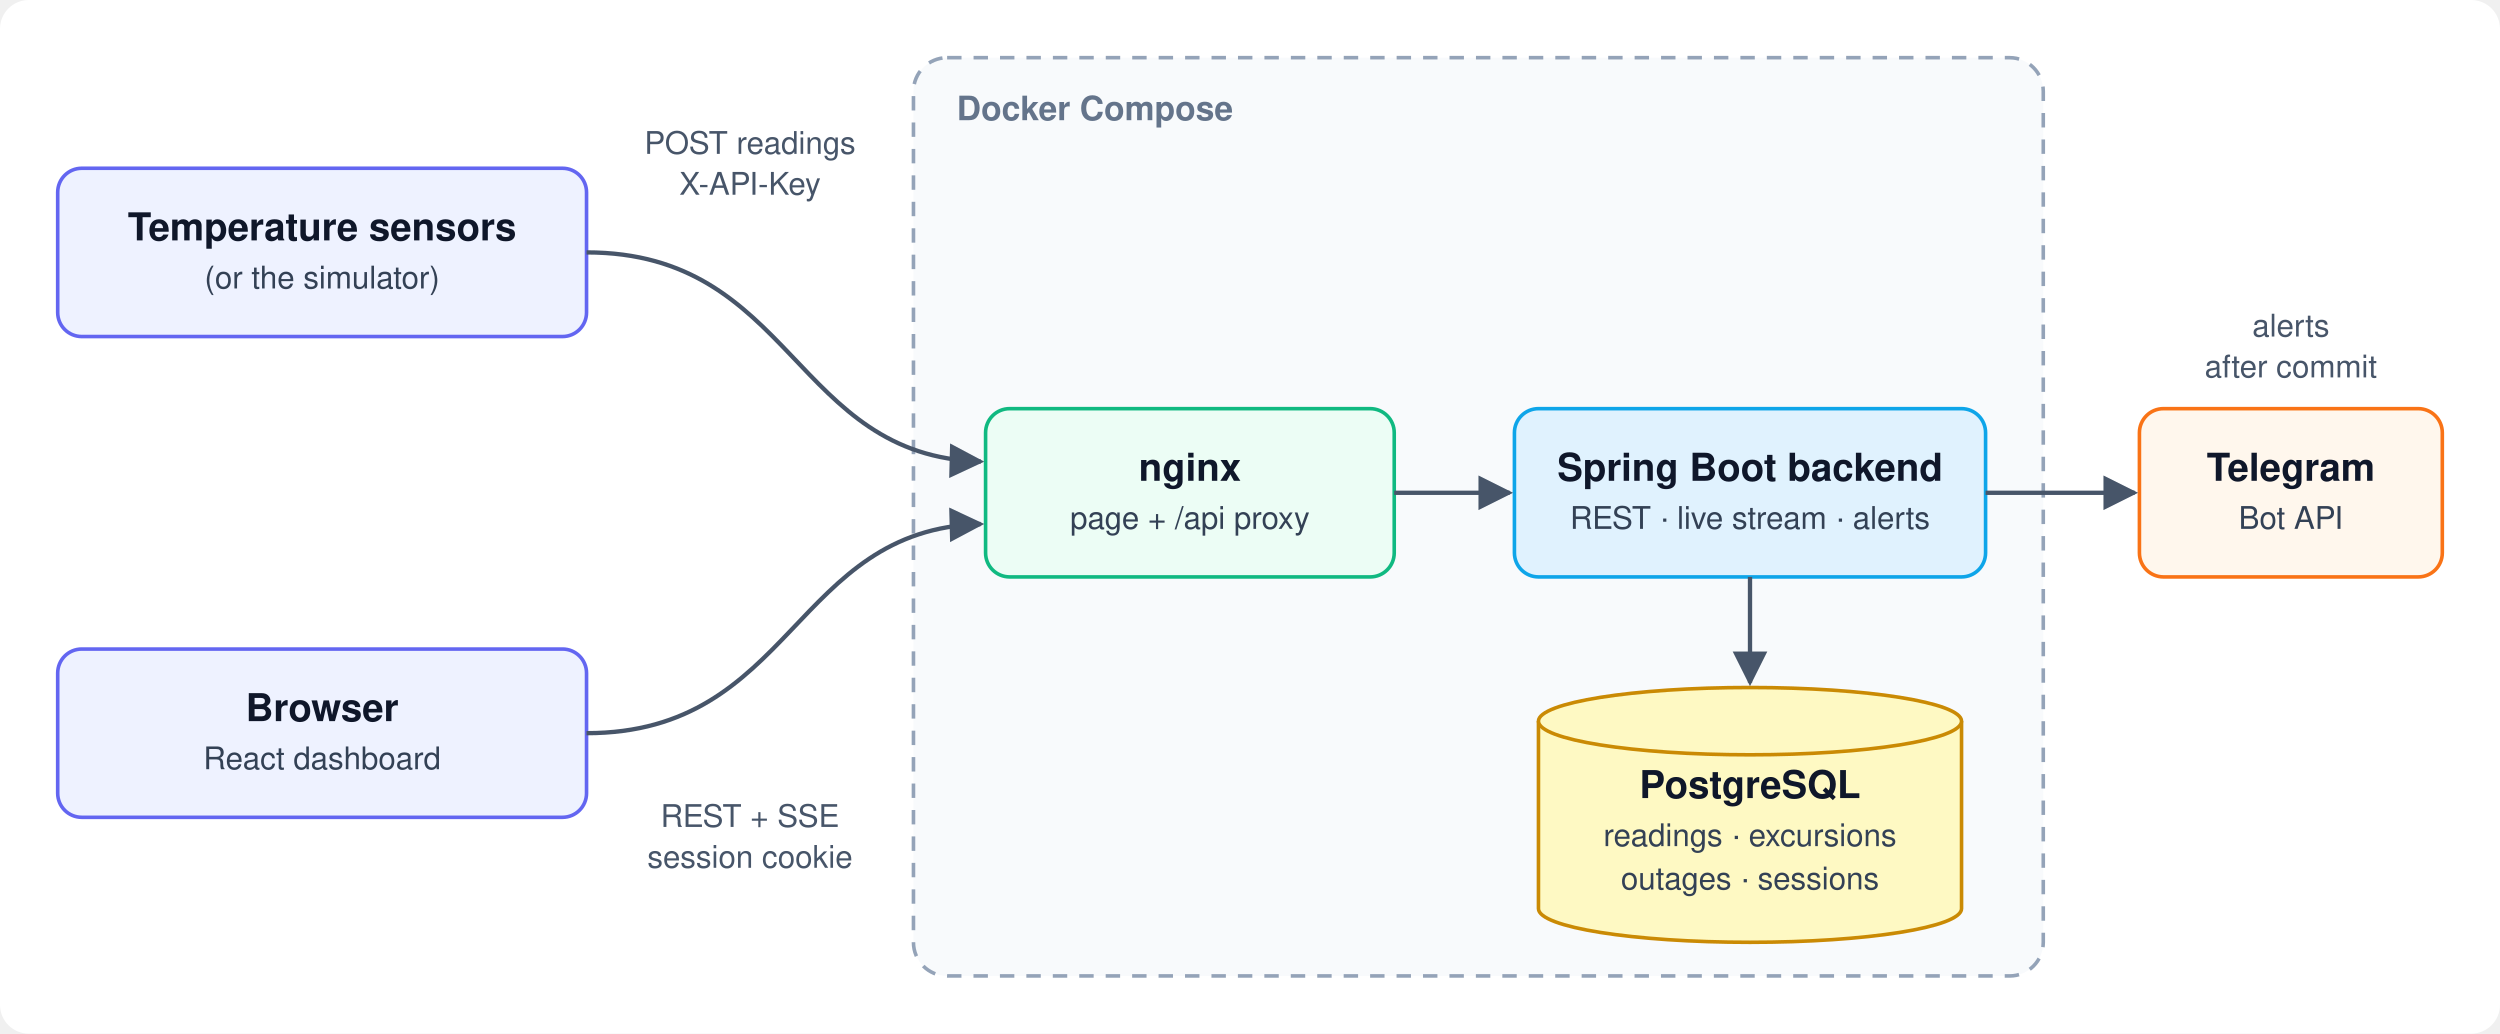
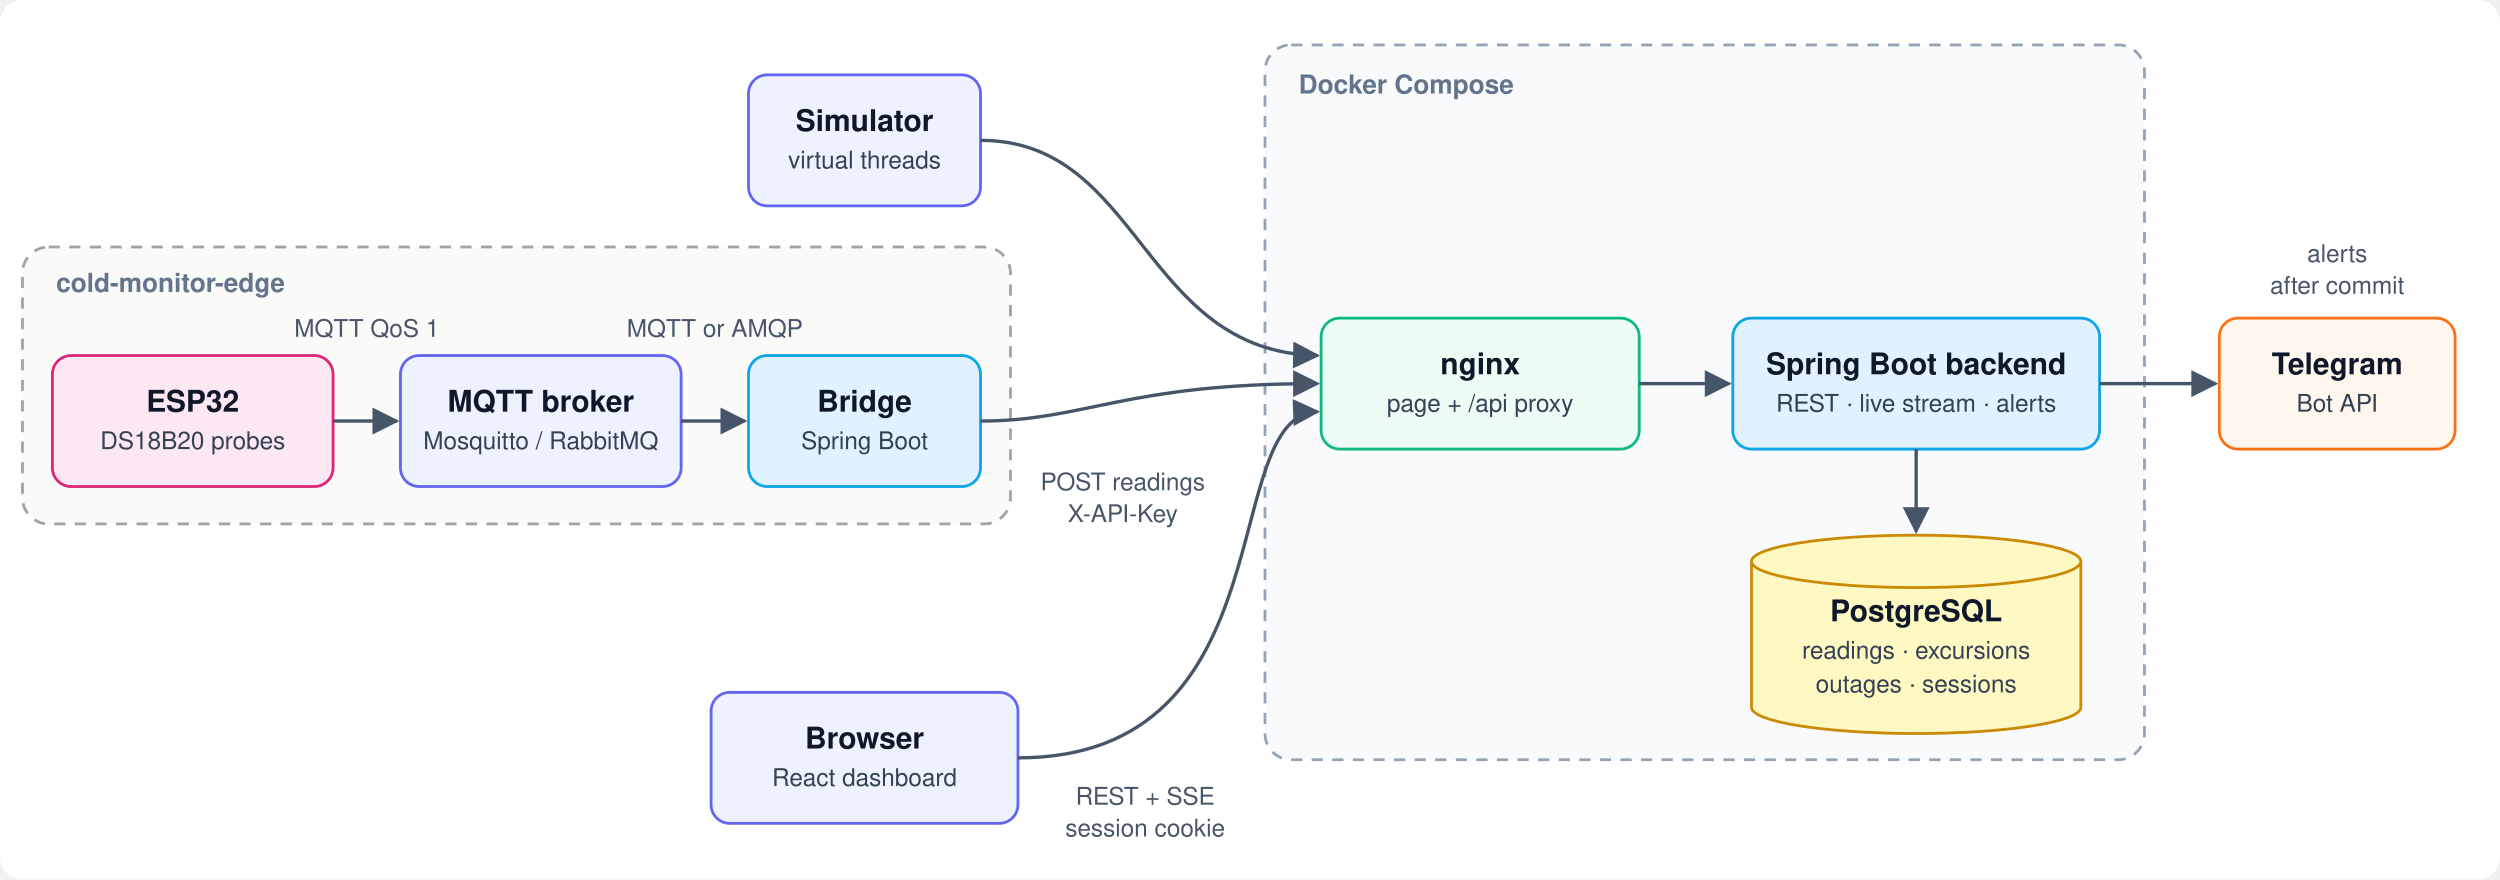
- <svg xmlns="http://www.w3.org/2000/svg" width="1040" height="430" viewBox="0 0 1040 430" role="img" aria-label="cold-monitor architecture">
+ <svg xmlns="http://www.w3.org/2000/svg" width="1336" height="470" viewBox="0 0 1336 470" role="img" aria-label="cold-monitor architecture">
  <style>
text { font-family: Helvetica, Arial, sans-serif; fill: #0f172a; text-anchor: middle; }
.b { font-size: 16px; font-weight: 700; }
.s { font-size: 13px; fill: #334155; }
.l { font-size: 13px; fill: #475569; }
.c { font-size: 14px; font-weight: 700; fill: #64748b; text-anchor: start; }
.a { stroke: #475569; stroke-width: 1.8; fill: none; marker-end: url(#arrow); }
</style>
  <defs>
    <marker id="arrow" viewBox="0 0 10 10" refX="9" refY="5" markerWidth="8" markerHeight="8" orient="auto-start-reverse">
      <path d="M0,0 L10,5 L0,10 z" fill="#475569" />
    </marker>
  </defs>
-   <rect x="0" y="0" width="1040" height="430" rx="12" fill="#ffffff" />
-   <rect x="24" y="70" width="220" height="70" rx="10" fill="#eef2ff" stroke="#6366f1" stroke-width="1.5" />
-   <text x="134.0" y="100.0" class="b">Temperature sensors</text>
-   <text x="134.0" y="120.0" class="s">(or the simulator)</text>
-   <rect x="24" y="270" width="220" height="70" rx="10" fill="#eef2ff" stroke="#6366f1" stroke-width="1.5" />
-   <text x="134.0" y="300.0" class="b">Browser</text>
-   <text x="134.0" y="320.0" class="s">React dashboard</text>
-   <rect x="380" y="24" width="470" height="382" rx="14" fill="#f8fafc" stroke="#94a3b8" stroke-width="1.5" stroke-dasharray="6 5" />
-   <text x="398" y="50" class="c">Docker Compose</text>
-   <rect x="410" y="170" width="170" height="70" rx="10" fill="#ecfdf5" stroke="#10b981" stroke-width="1.5" />
-   <text x="495.0" y="200.0" class="b">nginx</text>
-   <text x="495.0" y="220.0" class="s">page + /api proxy</text>
-   <rect x="630" y="170" width="196" height="70" rx="10" fill="#e0f2fe" stroke="#0ea5e9" stroke-width="1.5" />
-   <text x="728.0" y="200.0" class="b">Spring Boot backend</text>
-   <text x="728.0" y="220.0" class="s">REST · live stream · alerts</text>
-   <path d="M640,300 v78 a88,14 0 0 0 176,0 v-78" fill="#fef9c3" stroke="#ca8a04" stroke-width="1.5" />
-   <ellipse cx="728" cy="300" rx="88" ry="14" fill="#fef9c3" stroke="#ca8a04" stroke-width="1.5" />
-   <text x="728" y="332" class="b">PostgreSQL</text>
-   <text x="728" y="352" class="s">readings · excursions</text>
-   <text x="728" y="370" class="s">outages · sessions</text>
-   <rect x="890" y="170" width="126" height="70" rx="10" fill="#fff7ed" stroke="#f97316" stroke-width="1.5" />
-   <text x="953.0" y="200.0" class="b">Telegram</text>
-   <text x="953.0" y="220.0" class="s">Bot API</text>
-   <path class="a" d="M244,105 C330,105 330,190 408,192" />
-   <text x="312" y="64" class="l">POST readings</text>
-   <text x="312" y="81" class="l">X-API-Key</text>
-   <path class="a" d="M244,305 C330,305 330,220 408,218" />
-   <text x="312" y="344" class="l">REST + SSE</text>
-   <text x="312" y="361" class="l">session cookie</text>
-   <path class="a" d="M580,205 L628,205" />
-   <path class="a" d="M728,240 L728,284" />
-   <path class="a" d="M826,205 L888,205" />
-   <text x="953" y="140" class="l">alerts</text>
-   <text x="953" y="157" class="l">after commit</text>
+   <rect x="0" y="0" width="1336" height="470" rx="12" fill="#ffffff" />
+   <rect x="12" y="132" width="528" height="148" rx="14" fill="#fafaf9" stroke="#a8a29e" stroke-width="1.5" stroke-dasharray="6 5" />
+   <text x="30" y="156" class="c">cold-monitor-edge</text>
+   <rect x="28" y="190" width="150" height="70" rx="10" fill="#fce7f3" stroke="#db2777" stroke-width="1.5" />
+   <text x="103.0" y="220" class="b">ESP32</text>
+   <text x="103.0" y="240" class="s">DS18B20 probes</text>
+   <rect x="214" y="190" width="150" height="70" rx="10" fill="#eef2ff" stroke="#6366f1" stroke-width="1.5" />
+   <text x="289.0" y="220" class="b">MQTT broker</text>
+   <text x="289.0" y="240" class="s">Mosquitto / RabbitMQ</text>
+   <rect x="400" y="190" width="124" height="70" rx="10" fill="#e0f2fe" stroke="#0ea5e9" stroke-width="1.5" />
+   <text x="462.0" y="220" class="b">Bridge</text>
+   <text x="462.0" y="240" class="s">Spring Boot</text>
+   <path class="a" d="M178,225 L212,225" />
+   <path class="a" d="M364,225 L398,225" />
+   <text x="196" y="180" class="l">MQTT QoS 1</text>
+   <text x="382" y="180" class="l">MQTT or AMQP</text>
+   <rect x="400" y="40" width="124" height="70" rx="10" fill="#eef2ff" stroke="#6366f1" stroke-width="1.5" />
+   <text x="462.0" y="70" class="b">Simulator</text>
+   <text x="462.0" y="90" class="s">virtual threads</text>
+   <rect x="380" y="370" width="164" height="70" rx="10" fill="#eef2ff" stroke="#6366f1" stroke-width="1.5" />
+   <text x="462.0" y="400" class="b">Browser</text>
+   <text x="462.0" y="420" class="s">React dashboard</text>
+   <rect x="676" y="24" width="470" height="382" rx="14" fill="#f8fafc" stroke="#94a3b8" stroke-width="1.5" stroke-dasharray="6 5" />
+   <text x="694" y="50" class="c">Docker Compose</text>
+   <rect x="706" y="170" width="170" height="70" rx="10" fill="#ecfdf5" stroke="#10b981" stroke-width="1.5" />
+   <text x="791.0" y="200" class="b">nginx</text>
+   <text x="791.0" y="220" class="s">page + /api proxy</text>
+   <rect x="926" y="170" width="196" height="70" rx="10" fill="#e0f2fe" stroke="#0ea5e9" stroke-width="1.5" />
+   <text x="1024.0" y="200" class="b">Spring Boot backend</text>
+   <text x="1024.0" y="220" class="s">REST · live stream · alerts</text>
+   <path d="M936,300 v78 a88,14 0 0 0 176,0 v-78" fill="#fef9c3" stroke="#ca8a04" stroke-width="1.5" />
+   <ellipse cx="1024" cy="300" rx="88" ry="14" fill="#fef9c3" stroke="#ca8a04" stroke-width="1.5" />
+   <text x="1024" y="332" class="b">PostgreSQL</text>
+   <text x="1024" y="352" class="s">readings · excursions</text>
+   <text x="1024" y="370" class="s">outages · sessions</text>
+   <rect x="1186" y="170" width="126" height="70" rx="10" fill="#fff7ed" stroke="#f97316" stroke-width="1.5" />
+   <text x="1249.0" y="200" class="b">Telegram</text>
+   <text x="1249.0" y="220" class="s">Bot API</text>
+   <path class="a" d="M524,75 C610,75 610,188 704,190" />
+   <path class="a" d="M524,225 C580,225 600,205 704,205" />
+   <text x="600" y="262" class="l">POST readings</text>
+   <text x="600" y="279" class="l">X-API-Key</text>
+   <path class="a" d="M544,405 C690,405 650,222 704,220" />
+   <text x="612" y="430" class="l">REST + SSE</text>
+   <text x="612" y="447" class="l">session cookie</text>
+   <path class="a" d="M876,205 L924,205" />
+   <path class="a" d="M1024,240 L1024,284" />
+   <path class="a" d="M1122,205 L1184,205" />
+   <text x="1249" y="140" class="l">alerts</text>
+   <text x="1249" y="157" class="l">after commit</text>
</svg>
